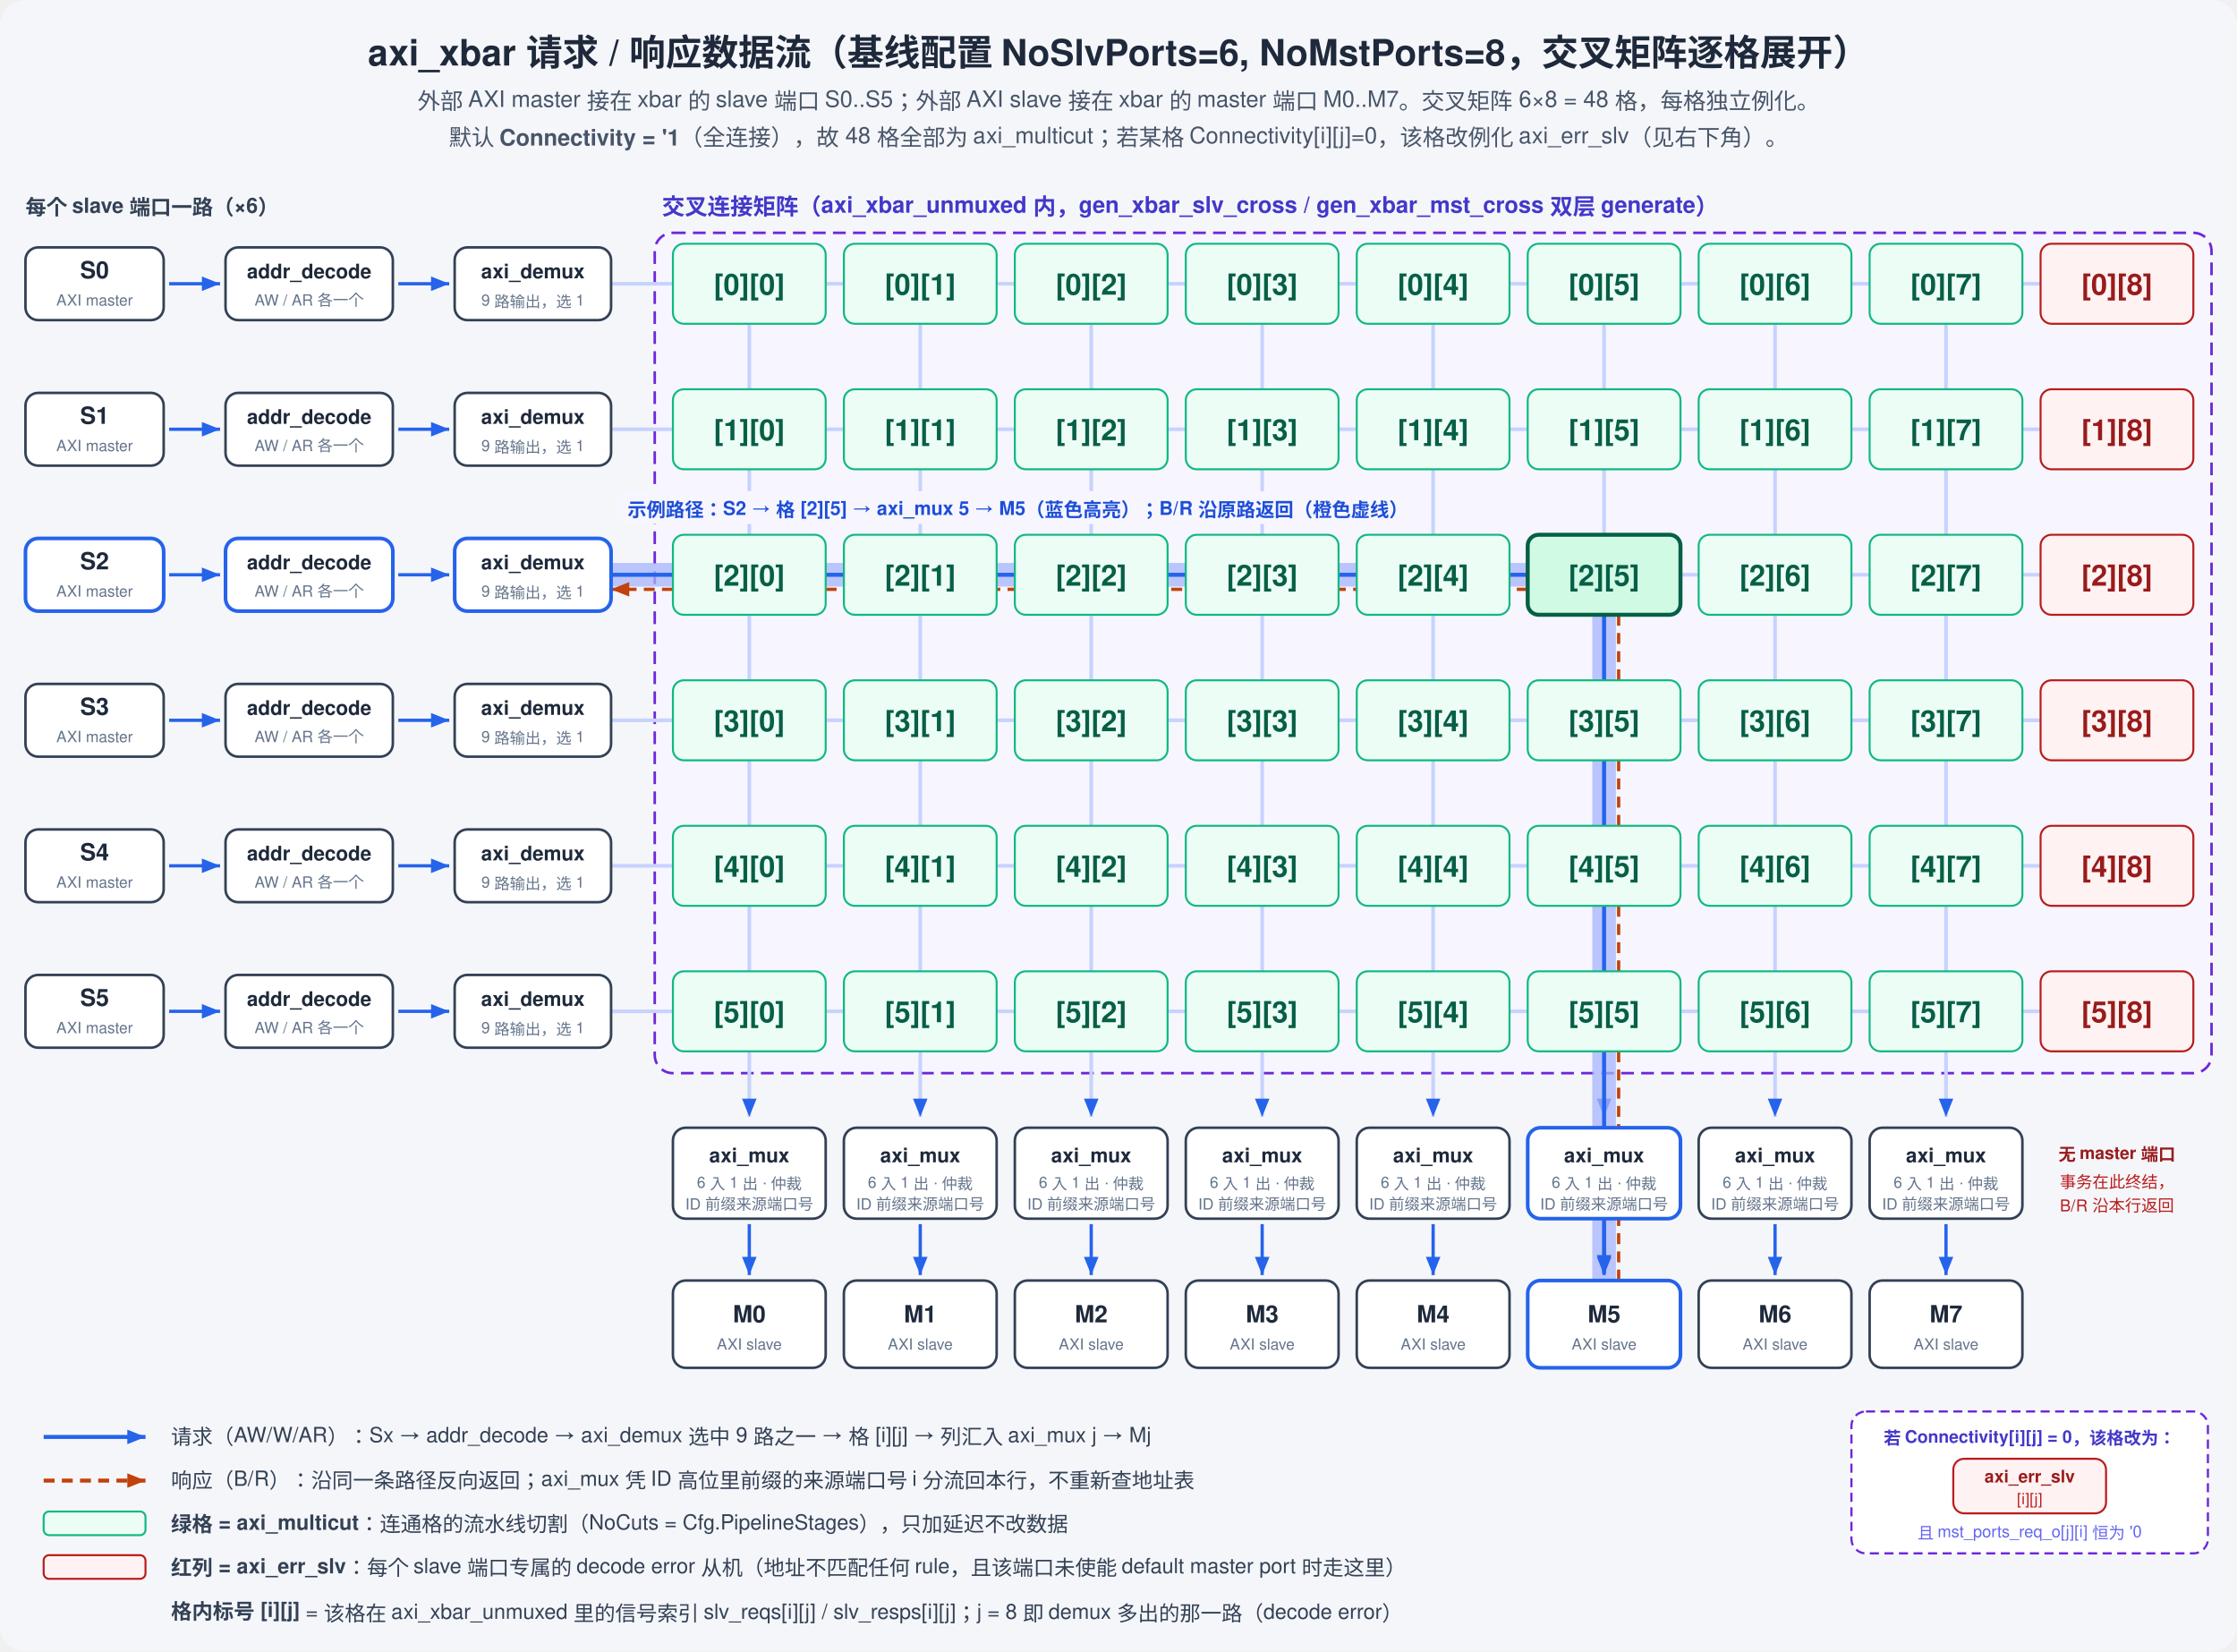
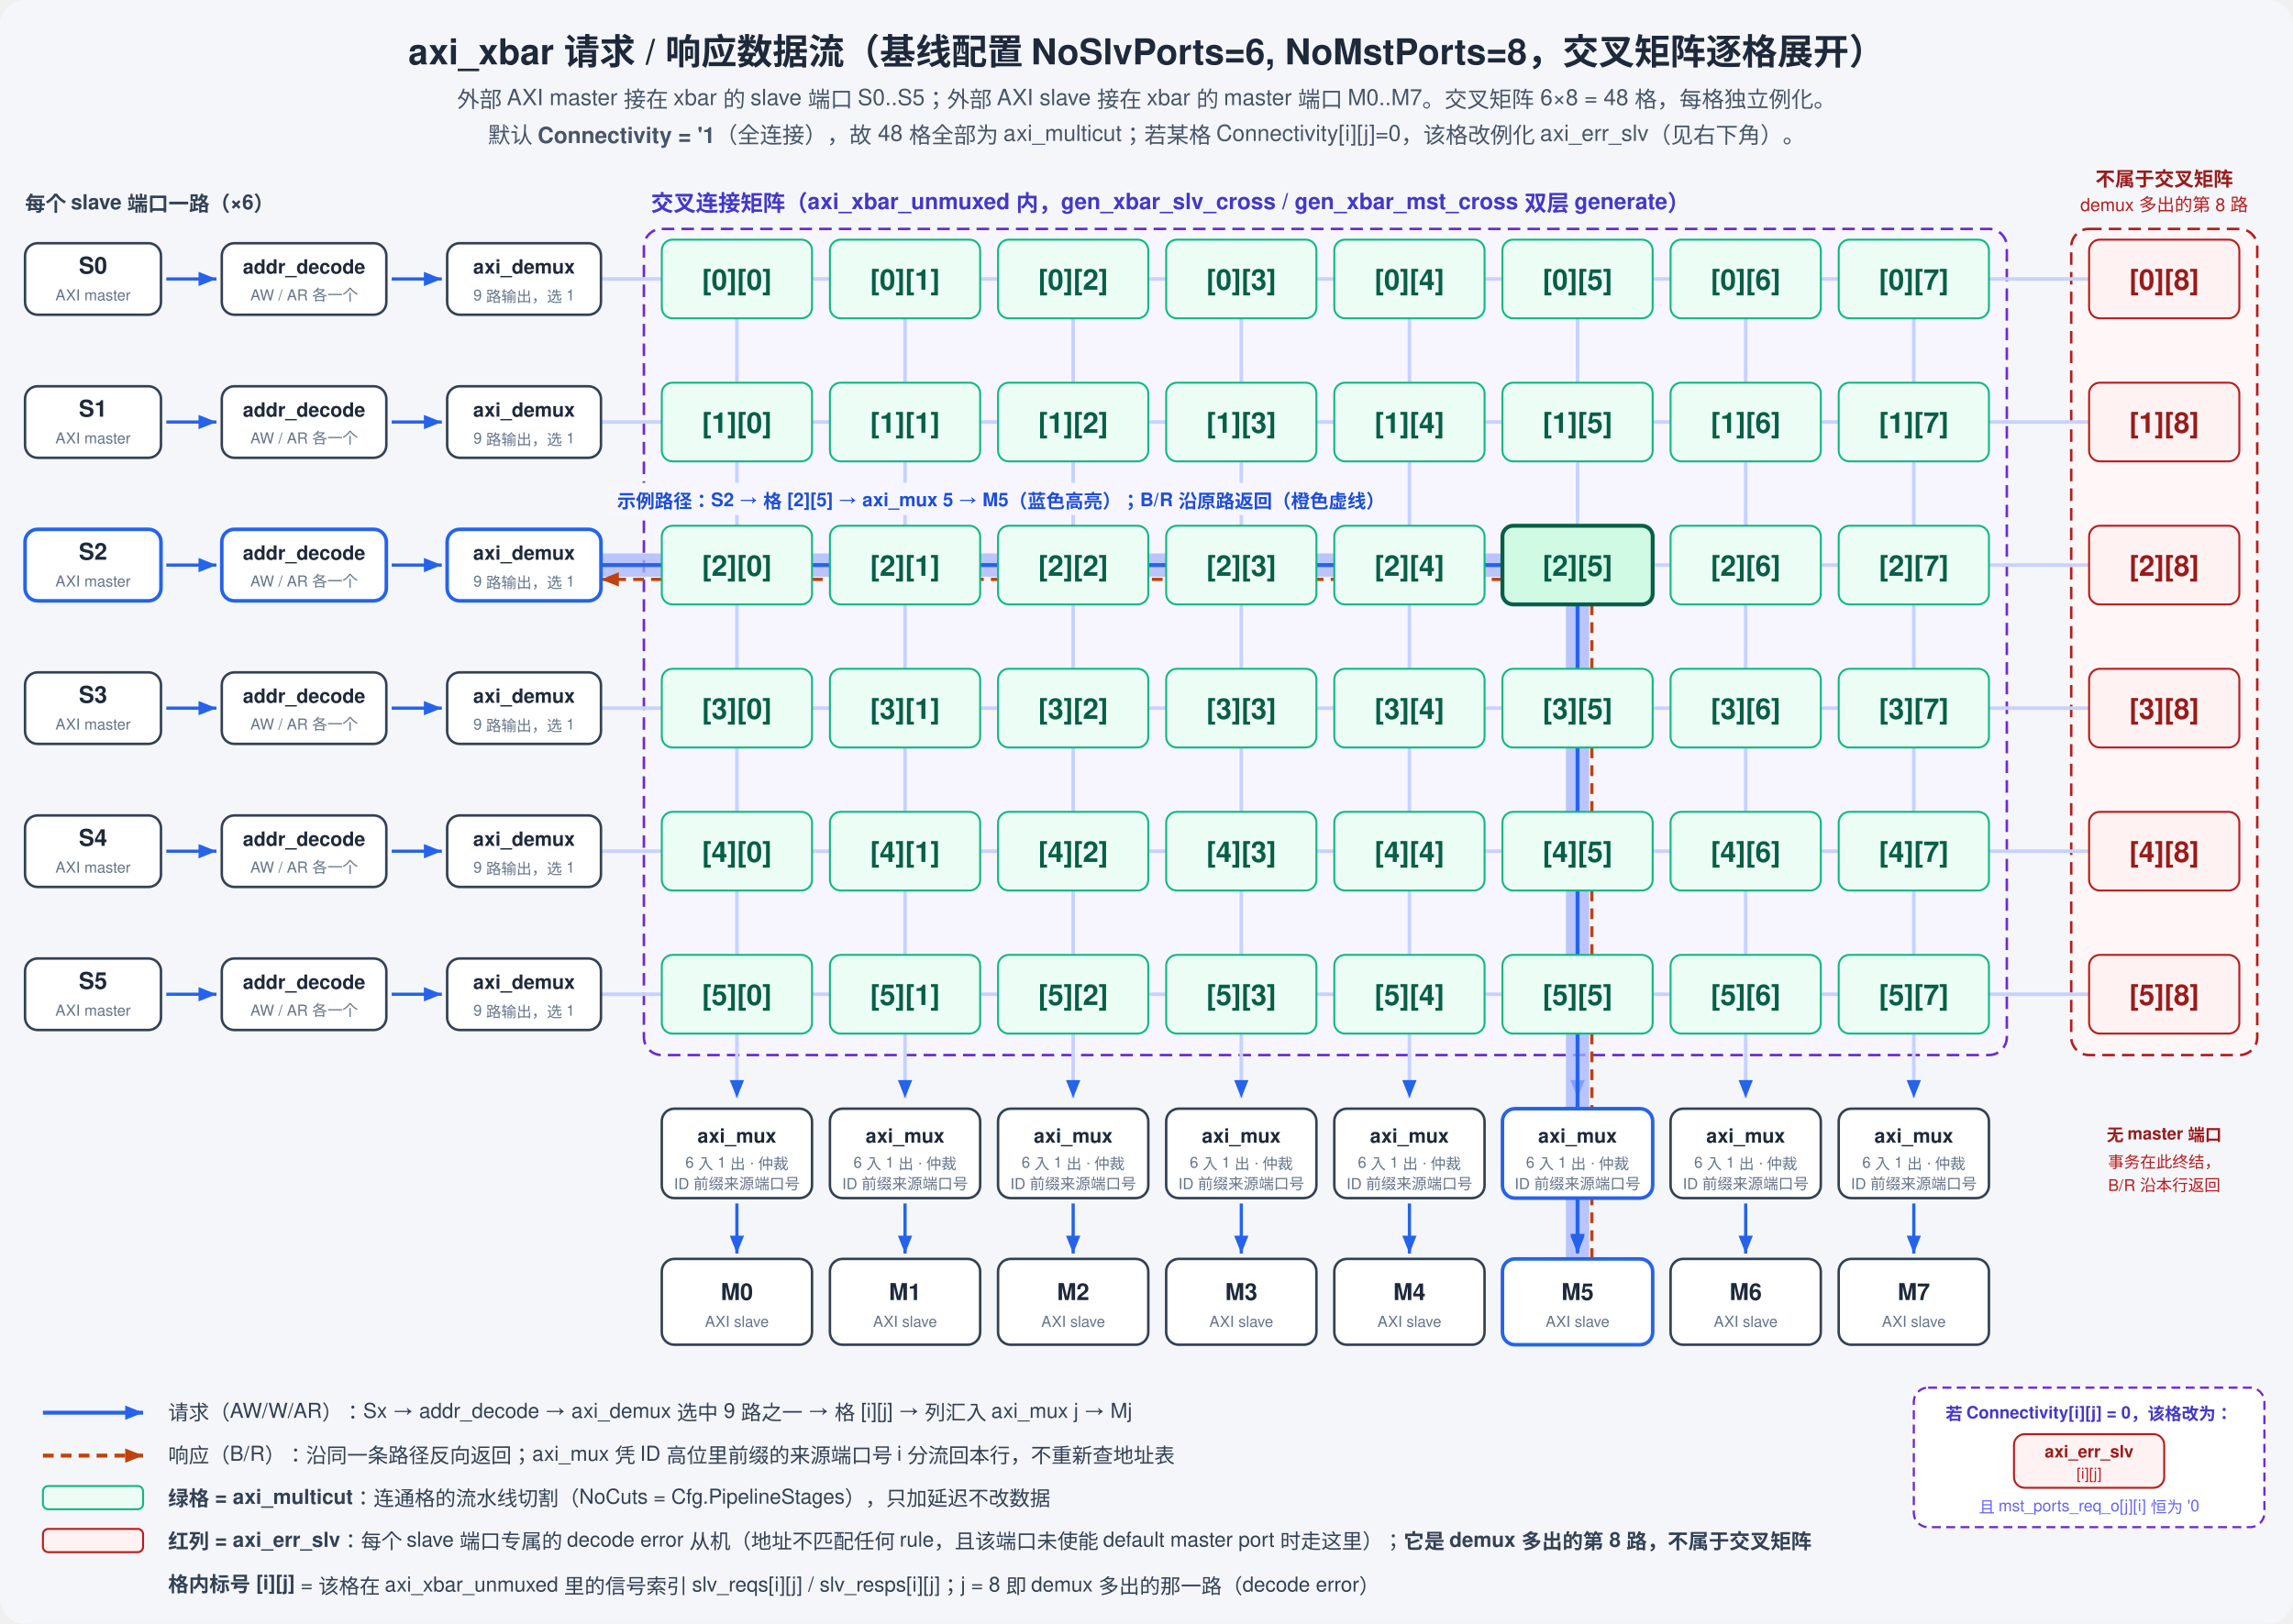
- <svg xmlns="http://www.w3.org/2000/svg" viewBox="0 0 1230 908" font-family="'Segoe UI', 'PingFang SC', 'Microsoft YaHei', Helvetica, Arial, sans-serif">
+ <svg xmlns="http://www.w3.org/2000/svg" viewBox="0 0 1282 908" font-family="'Segoe UI', 'PingFang SC', 'Microsoft YaHei', Helvetica, Arial, sans-serif">
  <defs>
    <marker id="arrowBlue" markerUnits="userSpaceOnUse" markerWidth="12" markerHeight="10" refX="10" refY="4" orient="auto">
      <path d="M0,0 L10,4 L0,8 Z" fill="#2563eb" />
    </marker>
    <marker id="arrowOrange" markerUnits="userSpaceOnUse" markerWidth="12" markerHeight="10" refX="10" refY="4" orient="auto">
      <path d="M0,0 L10,4 L0,8 Z" fill="#c2410c" />
    </marker>
  </defs>
-   <rect x="0" y="0" width="1230" height="908" rx="14" fill="#f5f6fa" />
-   <text x="615" y="36" text-anchor="middle" font-size="20" font-weight="700" fill="#1e293b">axi_xbar 请求 / 响应数据流（基线配置 NoSlvPorts=6, NoMstPorts=8，交叉矩阵逐格展开）</text>
-   <text x="615" y="60" text-anchor="middle" font-size="12.5" fill="#475569">外部 AXI master 接在 xbar 的 slave 端口 S0..S5；外部 AXI slave 接在 xbar 的 master 端口 M0..M7。交叉矩阵 6×8 = 48 格，每格独立例化。</text>
-   <text x="615" y="80" text-anchor="middle" font-size="12.5" fill="#475569">默认 <tspan font-weight="700">Connectivity = '1</tspan>（全连接），故 48 格全部为 axi_multicut；若某格 Connectivity[i][j]=0，该格改例化 axi_err_slv（见右下角）。</text>
-   <rect x="360" y="128" width="856" height="462" rx="10" fill="#f7f6ff" stroke="#6d28d9" stroke-width="1.4" stroke-dasharray="7,4" />
+   <rect x="0" y="0" width="1282" height="908" rx="14" fill="#f5f6fa" />
+   <text x="641" y="36" text-anchor="middle" font-size="20" font-weight="700" fill="#1e293b">axi_xbar 请求 / 响应数据流（基线配置 NoSlvPorts=6, NoMstPorts=8，交叉矩阵逐格展开）</text>
+   <text x="641" y="60" text-anchor="middle" font-size="12.5" fill="#475569">外部 AXI master 接在 xbar 的 slave 端口 S0..S5；外部 AXI slave 接在 xbar 的 master 端口 M0..M7。交叉矩阵 6×8 = 48 格，每格独立例化。</text>
+   <text x="641" y="80" text-anchor="middle" font-size="12.5" fill="#475569">默认 <tspan font-weight="700">Connectivity = '1</tspan>（全连接），故 48 格全部为 axi_multicut；若某格 Connectivity[i][j]=0，该格改例化 axi_err_slv（见右下角）。</text>
+   <rect x="360" y="128" width="762" height="462" rx="10" fill="#f7f6ff" stroke="#6d28d9" stroke-width="1.4" stroke-dasharray="7,4" />
  <text x="364" y="118" font-size="12.5" font-weight="700" fill="#4338ca">交叉连接矩阵（axi_xbar_unmuxed 内，gen_xbar_slv_cross / gen_xbar_mst_cross 双层 generate）</text>
-   <line x1="336" y1="156" x2="1206" y2="156" stroke="#c7d2fe" stroke-width="2" />
-   <line x1="336" y1="236" x2="1206" y2="236" stroke="#c7d2fe" stroke-width="2" />
-   <line x1="336" y1="316" x2="1206" y2="316" stroke="#c7d2fe" stroke-width="2" />
-   <line x1="336" y1="396" x2="1206" y2="396" stroke="#c7d2fe" stroke-width="2" />
-   <line x1="336" y1="476" x2="1206" y2="476" stroke="#c7d2fe" stroke-width="2" />
-   <line x1="336" y1="556" x2="1206" y2="556" stroke="#c7d2fe" stroke-width="2" />
+   <rect x="1158" y="128" width="104" height="462" rx="10" fill="#fff7f7" stroke="#b91c1c" stroke-width="1.4" stroke-dasharray="7,4" />
+   <text x="1210" y="104" text-anchor="middle" font-size="11" font-weight="700" fill="#991b1b">不属于交叉矩阵</text>
+   <text x="1210" y="118" text-anchor="middle" font-size="10" fill="#b91c1c">demux 多出的第 8 路</text>
+   <line x1="336" y1="156" x2="1252" y2="156" stroke="#c7d2fe" stroke-width="2" />
+   <line x1="336" y1="236" x2="1252" y2="236" stroke="#c7d2fe" stroke-width="2" />
+   <line x1="336" y1="316" x2="1252" y2="316" stroke="#c7d2fe" stroke-width="2" />
+   <line x1="336" y1="396" x2="1252" y2="396" stroke="#c7d2fe" stroke-width="2" />
+   <line x1="336" y1="476" x2="1252" y2="476" stroke="#c7d2fe" stroke-width="2" />
+   <line x1="336" y1="556" x2="1252" y2="556" stroke="#c7d2fe" stroke-width="2" />
  <line x1="412" y1="134" x2="412" y2="614" stroke="#c7d2fe" stroke-width="2" marker-end="url(#arrowBlue)" />
  <line x1="506" y1="134" x2="506" y2="614" stroke="#c7d2fe" stroke-width="2" marker-end="url(#arrowBlue)" />
  <line x1="600" y1="134" x2="600" y2="614" stroke="#c7d2fe" stroke-width="2" marker-end="url(#arrowBlue)" />
  <line x1="694" y1="134" x2="694" y2="614" stroke="#c7d2fe" stroke-width="2" marker-end="url(#arrowBlue)" />
  <line x1="788" y1="134" x2="788" y2="614" stroke="#c7d2fe" stroke-width="2" marker-end="url(#arrowBlue)" />
  <line x1="882" y1="134" x2="882" y2="614" stroke="#c7d2fe" stroke-width="2" marker-end="url(#arrowBlue)" />
  <line x1="976" y1="134" x2="976" y2="614" stroke="#c7d2fe" stroke-width="2" marker-end="url(#arrowBlue)" />
  <line x1="1070" y1="134" x2="1070" y2="614" stroke="#c7d2fe" stroke-width="2" marker-end="url(#arrowBlue)" />
  <polyline points="336,316 882,316 882,704" fill="none" stroke="#a5b4fc" stroke-width="13" stroke-linecap="round" stroke-linejoin="round" opacity="0.75" />
  <polyline points="336,316 882,316 882,700" fill="none" stroke="#2563eb" stroke-width="2.2" marker-end="url(#arrowBlue)" />
  <polyline points="890,704 890,324 336,324" fill="none" stroke="#c2410c" stroke-width="1.8" stroke-dasharray="6,4" marker-end="url(#arrowOrange)" />
  <rect x="370" y="134" width="84" height="44" rx="6" fill="#ecfdf5" stroke="#10b981" stroke-width="1.1" />
  <text x="412" y="162" text-anchor="middle" font-size="16" font-weight="700" fill="#065f46">[0][0]</text>
  <rect x="464" y="134" width="84" height="44" rx="6" fill="#ecfdf5" stroke="#10b981" stroke-width="1.1" />
  <text x="506" y="162" text-anchor="middle" font-size="16" font-weight="700" fill="#065f46">[0][1]</text>
  <rect x="558" y="134" width="84" height="44" rx="6" fill="#ecfdf5" stroke="#10b981" stroke-width="1.1" />
  <text x="600" y="162" text-anchor="middle" font-size="16" font-weight="700" fill="#065f46">[0][2]</text>
  <rect x="652" y="134" width="84" height="44" rx="6" fill="#ecfdf5" stroke="#10b981" stroke-width="1.1" />
  <text x="694" y="162" text-anchor="middle" font-size="16" font-weight="700" fill="#065f46">[0][3]</text>
  <rect x="746" y="134" width="84" height="44" rx="6" fill="#ecfdf5" stroke="#10b981" stroke-width="1.1" />
  <text x="788" y="162" text-anchor="middle" font-size="16" font-weight="700" fill="#065f46">[0][4]</text>
  <rect x="840" y="134" width="84" height="44" rx="6" fill="#ecfdf5" stroke="#10b981" stroke-width="1.1" />
  <text x="882" y="162" text-anchor="middle" font-size="16" font-weight="700" fill="#065f46">[0][5]</text>
  <rect x="934" y="134" width="84" height="44" rx="6" fill="#ecfdf5" stroke="#10b981" stroke-width="1.1" />
  <text x="976" y="162" text-anchor="middle" font-size="16" font-weight="700" fill="#065f46">[0][6]</text>
  <rect x="1028" y="134" width="84" height="44" rx="6" fill="#ecfdf5" stroke="#10b981" stroke-width="1.1" />
  <text x="1070" y="162" text-anchor="middle" font-size="16" font-weight="700" fill="#065f46">[0][7]</text>
-   <rect x="1122" y="134" width="84" height="44" rx="6" fill="#fef2f2" stroke="#b91c1c" stroke-width="1.1" />
-   <text x="1164" y="162" text-anchor="middle" font-size="16" font-weight="700" fill="#991b1b">[0][8]</text>
+   <rect x="1168" y="134" width="84" height="44" rx="6" fill="#fef2f2" stroke="#b91c1c" stroke-width="1.1" />
+   <text x="1210" y="162" text-anchor="middle" font-size="16" font-weight="700" fill="#991b1b">[0][8]</text>
  <rect x="370" y="214" width="84" height="44" rx="6" fill="#ecfdf5" stroke="#10b981" stroke-width="1.1" />
  <text x="412" y="242" text-anchor="middle" font-size="16" font-weight="700" fill="#065f46">[1][0]</text>
  <rect x="464" y="214" width="84" height="44" rx="6" fill="#ecfdf5" stroke="#10b981" stroke-width="1.1" />
  <text x="506" y="242" text-anchor="middle" font-size="16" font-weight="700" fill="#065f46">[1][1]</text>
  <rect x="558" y="214" width="84" height="44" rx="6" fill="#ecfdf5" stroke="#10b981" stroke-width="1.1" />
  <text x="600" y="242" text-anchor="middle" font-size="16" font-weight="700" fill="#065f46">[1][2]</text>
  <rect x="652" y="214" width="84" height="44" rx="6" fill="#ecfdf5" stroke="#10b981" stroke-width="1.1" />
  <text x="694" y="242" text-anchor="middle" font-size="16" font-weight="700" fill="#065f46">[1][3]</text>
  <rect x="746" y="214" width="84" height="44" rx="6" fill="#ecfdf5" stroke="#10b981" stroke-width="1.1" />
  <text x="788" y="242" text-anchor="middle" font-size="16" font-weight="700" fill="#065f46">[1][4]</text>
  <rect x="840" y="214" width="84" height="44" rx="6" fill="#ecfdf5" stroke="#10b981" stroke-width="1.1" />
  <text x="882" y="242" text-anchor="middle" font-size="16" font-weight="700" fill="#065f46">[1][5]</text>
  <rect x="934" y="214" width="84" height="44" rx="6" fill="#ecfdf5" stroke="#10b981" stroke-width="1.1" />
  <text x="976" y="242" text-anchor="middle" font-size="16" font-weight="700" fill="#065f46">[1][6]</text>
  <rect x="1028" y="214" width="84" height="44" rx="6" fill="#ecfdf5" stroke="#10b981" stroke-width="1.1" />
  <text x="1070" y="242" text-anchor="middle" font-size="16" font-weight="700" fill="#065f46">[1][7]</text>
-   <rect x="1122" y="214" width="84" height="44" rx="6" fill="#fef2f2" stroke="#b91c1c" stroke-width="1.1" />
-   <text x="1164" y="242" text-anchor="middle" font-size="16" font-weight="700" fill="#991b1b">[1][8]</text>
+   <rect x="1168" y="214" width="84" height="44" rx="6" fill="#fef2f2" stroke="#b91c1c" stroke-width="1.1" />
+   <text x="1210" y="242" text-anchor="middle" font-size="16" font-weight="700" fill="#991b1b">[1][8]</text>
  <rect x="370" y="294" width="84" height="44" rx="6" fill="#ecfdf5" stroke="#10b981" stroke-width="1.1" />
  <text x="412" y="322" text-anchor="middle" font-size="16" font-weight="700" fill="#065f46">[2][0]</text>
  <rect x="464" y="294" width="84" height="44" rx="6" fill="#ecfdf5" stroke="#10b981" stroke-width="1.1" />
  <text x="506" y="322" text-anchor="middle" font-size="16" font-weight="700" fill="#065f46">[2][1]</text>
  <rect x="558" y="294" width="84" height="44" rx="6" fill="#ecfdf5" stroke="#10b981" stroke-width="1.1" />
  <text x="600" y="322" text-anchor="middle" font-size="16" font-weight="700" fill="#065f46">[2][2]</text>
  <rect x="652" y="294" width="84" height="44" rx="6" fill="#ecfdf5" stroke="#10b981" stroke-width="1.1" />
  <text x="694" y="322" text-anchor="middle" font-size="16" font-weight="700" fill="#065f46">[2][3]</text>
  <rect x="746" y="294" width="84" height="44" rx="6" fill="#ecfdf5" stroke="#10b981" stroke-width="1.1" />
  <text x="788" y="322" text-anchor="middle" font-size="16" font-weight="700" fill="#065f46">[2][4]</text>
  <rect x="840" y="294" width="84" height="44" rx="6" fill="#d1fae5" stroke="#065f46" stroke-width="2.2" />
  <text x="882" y="322" text-anchor="middle" font-size="16" font-weight="700" fill="#065f46">[2][5]</text>
  <rect x="934" y="294" width="84" height="44" rx="6" fill="#ecfdf5" stroke="#10b981" stroke-width="1.1" />
  <text x="976" y="322" text-anchor="middle" font-size="16" font-weight="700" fill="#065f46">[2][6]</text>
  <rect x="1028" y="294" width="84" height="44" rx="6" fill="#ecfdf5" stroke="#10b981" stroke-width="1.1" />
  <text x="1070" y="322" text-anchor="middle" font-size="16" font-weight="700" fill="#065f46">[2][7]</text>
-   <rect x="1122" y="294" width="84" height="44" rx="6" fill="#fef2f2" stroke="#b91c1c" stroke-width="1.1" />
-   <text x="1164" y="322" text-anchor="middle" font-size="16" font-weight="700" fill="#991b1b">[2][8]</text>
+   <rect x="1168" y="294" width="84" height="44" rx="6" fill="#fef2f2" stroke="#b91c1c" stroke-width="1.1" />
+   <text x="1210" y="322" text-anchor="middle" font-size="16" font-weight="700" fill="#991b1b">[2][8]</text>
  <rect x="370" y="374" width="84" height="44" rx="6" fill="#ecfdf5" stroke="#10b981" stroke-width="1.1" />
  <text x="412" y="402" text-anchor="middle" font-size="16" font-weight="700" fill="#065f46">[3][0]</text>
  <rect x="464" y="374" width="84" height="44" rx="6" fill="#ecfdf5" stroke="#10b981" stroke-width="1.1" />
  <text x="506" y="402" text-anchor="middle" font-size="16" font-weight="700" fill="#065f46">[3][1]</text>
  <rect x="558" y="374" width="84" height="44" rx="6" fill="#ecfdf5" stroke="#10b981" stroke-width="1.1" />
  <text x="600" y="402" text-anchor="middle" font-size="16" font-weight="700" fill="#065f46">[3][2]</text>
  <rect x="652" y="374" width="84" height="44" rx="6" fill="#ecfdf5" stroke="#10b981" stroke-width="1.1" />
  <text x="694" y="402" text-anchor="middle" font-size="16" font-weight="700" fill="#065f46">[3][3]</text>
  <rect x="746" y="374" width="84" height="44" rx="6" fill="#ecfdf5" stroke="#10b981" stroke-width="1.1" />
  <text x="788" y="402" text-anchor="middle" font-size="16" font-weight="700" fill="#065f46">[3][4]</text>
  <rect x="840" y="374" width="84" height="44" rx="6" fill="#ecfdf5" stroke="#10b981" stroke-width="1.1" />
  <text x="882" y="402" text-anchor="middle" font-size="16" font-weight="700" fill="#065f46">[3][5]</text>
  <rect x="934" y="374" width="84" height="44" rx="6" fill="#ecfdf5" stroke="#10b981" stroke-width="1.1" />
  <text x="976" y="402" text-anchor="middle" font-size="16" font-weight="700" fill="#065f46">[3][6]</text>
  <rect x="1028" y="374" width="84" height="44" rx="6" fill="#ecfdf5" stroke="#10b981" stroke-width="1.1" />
  <text x="1070" y="402" text-anchor="middle" font-size="16" font-weight="700" fill="#065f46">[3][7]</text>
-   <rect x="1122" y="374" width="84" height="44" rx="6" fill="#fef2f2" stroke="#b91c1c" stroke-width="1.1" />
-   <text x="1164" y="402" text-anchor="middle" font-size="16" font-weight="700" fill="#991b1b">[3][8]</text>
+   <rect x="1168" y="374" width="84" height="44" rx="6" fill="#fef2f2" stroke="#b91c1c" stroke-width="1.1" />
+   <text x="1210" y="402" text-anchor="middle" font-size="16" font-weight="700" fill="#991b1b">[3][8]</text>
  <rect x="370" y="454" width="84" height="44" rx="6" fill="#ecfdf5" stroke="#10b981" stroke-width="1.1" />
  <text x="412" y="482" text-anchor="middle" font-size="16" font-weight="700" fill="#065f46">[4][0]</text>
  <rect x="464" y="454" width="84" height="44" rx="6" fill="#ecfdf5" stroke="#10b981" stroke-width="1.1" />
  <text x="506" y="482" text-anchor="middle" font-size="16" font-weight="700" fill="#065f46">[4][1]</text>
  <rect x="558" y="454" width="84" height="44" rx="6" fill="#ecfdf5" stroke="#10b981" stroke-width="1.1" />
  <text x="600" y="482" text-anchor="middle" font-size="16" font-weight="700" fill="#065f46">[4][2]</text>
  <rect x="652" y="454" width="84" height="44" rx="6" fill="#ecfdf5" stroke="#10b981" stroke-width="1.1" />
  <text x="694" y="482" text-anchor="middle" font-size="16" font-weight="700" fill="#065f46">[4][3]</text>
  <rect x="746" y="454" width="84" height="44" rx="6" fill="#ecfdf5" stroke="#10b981" stroke-width="1.1" />
  <text x="788" y="482" text-anchor="middle" font-size="16" font-weight="700" fill="#065f46">[4][4]</text>
  <rect x="840" y="454" width="84" height="44" rx="6" fill="#ecfdf5" stroke="#10b981" stroke-width="1.1" />
  <text x="882" y="482" text-anchor="middle" font-size="16" font-weight="700" fill="#065f46">[4][5]</text>
  <rect x="934" y="454" width="84" height="44" rx="6" fill="#ecfdf5" stroke="#10b981" stroke-width="1.1" />
  <text x="976" y="482" text-anchor="middle" font-size="16" font-weight="700" fill="#065f46">[4][6]</text>
  <rect x="1028" y="454" width="84" height="44" rx="6" fill="#ecfdf5" stroke="#10b981" stroke-width="1.1" />
  <text x="1070" y="482" text-anchor="middle" font-size="16" font-weight="700" fill="#065f46">[4][7]</text>
-   <rect x="1122" y="454" width="84" height="44" rx="6" fill="#fef2f2" stroke="#b91c1c" stroke-width="1.1" />
-   <text x="1164" y="482" text-anchor="middle" font-size="16" font-weight="700" fill="#991b1b">[4][8]</text>
+   <rect x="1168" y="454" width="84" height="44" rx="6" fill="#fef2f2" stroke="#b91c1c" stroke-width="1.1" />
+   <text x="1210" y="482" text-anchor="middle" font-size="16" font-weight="700" fill="#991b1b">[4][8]</text>
  <rect x="370" y="534" width="84" height="44" rx="6" fill="#ecfdf5" stroke="#10b981" stroke-width="1.1" />
  <text x="412" y="562" text-anchor="middle" font-size="16" font-weight="700" fill="#065f46">[5][0]</text>
  <rect x="464" y="534" width="84" height="44" rx="6" fill="#ecfdf5" stroke="#10b981" stroke-width="1.1" />
  <text x="506" y="562" text-anchor="middle" font-size="16" font-weight="700" fill="#065f46">[5][1]</text>
  <rect x="558" y="534" width="84" height="44" rx="6" fill="#ecfdf5" stroke="#10b981" stroke-width="1.1" />
  <text x="600" y="562" text-anchor="middle" font-size="16" font-weight="700" fill="#065f46">[5][2]</text>
  <rect x="652" y="534" width="84" height="44" rx="6" fill="#ecfdf5" stroke="#10b981" stroke-width="1.1" />
  <text x="694" y="562" text-anchor="middle" font-size="16" font-weight="700" fill="#065f46">[5][3]</text>
  <rect x="746" y="534" width="84" height="44" rx="6" fill="#ecfdf5" stroke="#10b981" stroke-width="1.1" />
  <text x="788" y="562" text-anchor="middle" font-size="16" font-weight="700" fill="#065f46">[5][4]</text>
  <rect x="840" y="534" width="84" height="44" rx="6" fill="#ecfdf5" stroke="#10b981" stroke-width="1.1" />
  <text x="882" y="562" text-anchor="middle" font-size="16" font-weight="700" fill="#065f46">[5][5]</text>
  <rect x="934" y="534" width="84" height="44" rx="6" fill="#ecfdf5" stroke="#10b981" stroke-width="1.1" />
  <text x="976" y="562" text-anchor="middle" font-size="16" font-weight="700" fill="#065f46">[5][6]</text>
  <rect x="1028" y="534" width="84" height="44" rx="6" fill="#ecfdf5" stroke="#10b981" stroke-width="1.1" />
  <text x="1070" y="562" text-anchor="middle" font-size="16" font-weight="700" fill="#065f46">[5][7]</text>
-   <rect x="1122" y="534" width="84" height="44" rx="6" fill="#fef2f2" stroke="#b91c1c" stroke-width="1.1" />
-   <text x="1164" y="562" text-anchor="middle" font-size="16" font-weight="700" fill="#991b1b">[5][8]</text>
+   <rect x="1168" y="534" width="84" height="44" rx="6" fill="#fef2f2" stroke="#b91c1c" stroke-width="1.1" />
+   <text x="1210" y="562" text-anchor="middle" font-size="16" font-weight="700" fill="#991b1b">[5][8]</text>
  <rect x="14" y="136" width="76" height="40" rx="7" fill="#ffffff" stroke="#334155" stroke-width="1.4" />
  <text x="52" y="153" text-anchor="middle" font-size="13" font-weight="700" fill="#1e293b">S0</text>
  <text x="52" y="168" text-anchor="middle" font-size="8.5" fill="#64748b">AXI master</text>
  <line x1="93" y1="156" x2="121" y2="156" stroke="#2563eb" stroke-width="1.8" marker-end="url(#arrowBlue)" />
  <rect x="124" y="136" width="92" height="40" rx="7" fill="#ffffff" stroke="#334155" stroke-width="1.4" />
  <text x="170" y="153" text-anchor="middle" font-size="11" font-weight="700" fill="#1e293b">addr_decode</text>
  <text x="170" y="168" text-anchor="middle" font-size="8.5" fill="#64748b">AW / AR 各一个</text>
  <line x1="219" y1="156" x2="247" y2="156" stroke="#2563eb" stroke-width="1.8" marker-end="url(#arrowBlue)" />
  <rect x="250" y="136" width="86" height="40" rx="7" fill="#ffffff" stroke="#334155" stroke-width="1.4" />
  <text x="293" y="153" text-anchor="middle" font-size="11" font-weight="700" fill="#1e293b">axi_demux</text>
  <text x="293" y="168" text-anchor="middle" font-size="8.5" fill="#64748b">9 路输出，选 1</text>
  <rect x="14" y="216" width="76" height="40" rx="7" fill="#ffffff" stroke="#334155" stroke-width="1.4" />
  <text x="52" y="233" text-anchor="middle" font-size="13" font-weight="700" fill="#1e293b">S1</text>
  <text x="52" y="248" text-anchor="middle" font-size="8.5" fill="#64748b">AXI master</text>
  <line x1="93" y1="236" x2="121" y2="236" stroke="#2563eb" stroke-width="1.8" marker-end="url(#arrowBlue)" />
  <rect x="124" y="216" width="92" height="40" rx="7" fill="#ffffff" stroke="#334155" stroke-width="1.4" />
  <text x="170" y="233" text-anchor="middle" font-size="11" font-weight="700" fill="#1e293b">addr_decode</text>
  <text x="170" y="248" text-anchor="middle" font-size="8.5" fill="#64748b">AW / AR 各一个</text>
  <line x1="219" y1="236" x2="247" y2="236" stroke="#2563eb" stroke-width="1.8" marker-end="url(#arrowBlue)" />
  <rect x="250" y="216" width="86" height="40" rx="7" fill="#ffffff" stroke="#334155" stroke-width="1.4" />
  <text x="293" y="233" text-anchor="middle" font-size="11" font-weight="700" fill="#1e293b">axi_demux</text>
  <text x="293" y="248" text-anchor="middle" font-size="8.5" fill="#64748b">9 路输出，选 1</text>
  <rect x="14" y="296" width="76" height="40" rx="7" fill="#ffffff" stroke="#2563eb" stroke-width="2.0" />
  <text x="52" y="313" text-anchor="middle" font-size="13" font-weight="700" fill="#1e293b">S2</text>
  <text x="52" y="328" text-anchor="middle" font-size="8.5" fill="#64748b">AXI master</text>
  <line x1="93" y1="316" x2="121" y2="316" stroke="#2563eb" stroke-width="1.8" marker-end="url(#arrowBlue)" />
  <rect x="124" y="296" width="92" height="40" rx="7" fill="#ffffff" stroke="#2563eb" stroke-width="2.0" />
  <text x="170" y="313" text-anchor="middle" font-size="11" font-weight="700" fill="#1e293b">addr_decode</text>
  <text x="170" y="328" text-anchor="middle" font-size="8.5" fill="#64748b">AW / AR 各一个</text>
  <line x1="219" y1="316" x2="247" y2="316" stroke="#2563eb" stroke-width="1.8" marker-end="url(#arrowBlue)" />
  <rect x="250" y="296" width="86" height="40" rx="7" fill="#ffffff" stroke="#2563eb" stroke-width="2.0" />
  <text x="293" y="313" text-anchor="middle" font-size="11" font-weight="700" fill="#1e293b">axi_demux</text>
  <text x="293" y="328" text-anchor="middle" font-size="8.5" fill="#64748b">9 路输出，选 1</text>
  <rect x="14" y="376" width="76" height="40" rx="7" fill="#ffffff" stroke="#334155" stroke-width="1.4" />
  <text x="52" y="393" text-anchor="middle" font-size="13" font-weight="700" fill="#1e293b">S3</text>
  <text x="52" y="408" text-anchor="middle" font-size="8.5" fill="#64748b">AXI master</text>
  <line x1="93" y1="396" x2="121" y2="396" stroke="#2563eb" stroke-width="1.8" marker-end="url(#arrowBlue)" />
  <rect x="124" y="376" width="92" height="40" rx="7" fill="#ffffff" stroke="#334155" stroke-width="1.4" />
  <text x="170" y="393" text-anchor="middle" font-size="11" font-weight="700" fill="#1e293b">addr_decode</text>
  <text x="170" y="408" text-anchor="middle" font-size="8.5" fill="#64748b">AW / AR 各一个</text>
  <line x1="219" y1="396" x2="247" y2="396" stroke="#2563eb" stroke-width="1.8" marker-end="url(#arrowBlue)" />
  <rect x="250" y="376" width="86" height="40" rx="7" fill="#ffffff" stroke="#334155" stroke-width="1.4" />
  <text x="293" y="393" text-anchor="middle" font-size="11" font-weight="700" fill="#1e293b">axi_demux</text>
  <text x="293" y="408" text-anchor="middle" font-size="8.5" fill="#64748b">9 路输出，选 1</text>
  <rect x="14" y="456" width="76" height="40" rx="7" fill="#ffffff" stroke="#334155" stroke-width="1.4" />
  <text x="52" y="473" text-anchor="middle" font-size="13" font-weight="700" fill="#1e293b">S4</text>
  <text x="52" y="488" text-anchor="middle" font-size="8.5" fill="#64748b">AXI master</text>
  <line x1="93" y1="476" x2="121" y2="476" stroke="#2563eb" stroke-width="1.8" marker-end="url(#arrowBlue)" />
  <rect x="124" y="456" width="92" height="40" rx="7" fill="#ffffff" stroke="#334155" stroke-width="1.4" />
  <text x="170" y="473" text-anchor="middle" font-size="11" font-weight="700" fill="#1e293b">addr_decode</text>
  <text x="170" y="488" text-anchor="middle" font-size="8.5" fill="#64748b">AW / AR 各一个</text>
  <line x1="219" y1="476" x2="247" y2="476" stroke="#2563eb" stroke-width="1.8" marker-end="url(#arrowBlue)" />
  <rect x="250" y="456" width="86" height="40" rx="7" fill="#ffffff" stroke="#334155" stroke-width="1.4" />
  <text x="293" y="473" text-anchor="middle" font-size="11" font-weight="700" fill="#1e293b">axi_demux</text>
  <text x="293" y="488" text-anchor="middle" font-size="8.5" fill="#64748b">9 路输出，选 1</text>
  <rect x="14" y="536" width="76" height="40" rx="7" fill="#ffffff" stroke="#334155" stroke-width="1.4" />
  <text x="52" y="553" text-anchor="middle" font-size="13" font-weight="700" fill="#1e293b">S5</text>
  <text x="52" y="568" text-anchor="middle" font-size="8.5" fill="#64748b">AXI master</text>
  <line x1="93" y1="556" x2="121" y2="556" stroke="#2563eb" stroke-width="1.8" marker-end="url(#arrowBlue)" />
  <rect x="124" y="536" width="92" height="40" rx="7" fill="#ffffff" stroke="#334155" stroke-width="1.4" />
  <text x="170" y="553" text-anchor="middle" font-size="11" font-weight="700" fill="#1e293b">addr_decode</text>
  <text x="170" y="568" text-anchor="middle" font-size="8.5" fill="#64748b">AW / AR 各一个</text>
  <line x1="219" y1="556" x2="247" y2="556" stroke="#2563eb" stroke-width="1.8" marker-end="url(#arrowBlue)" />
  <rect x="250" y="536" width="86" height="40" rx="7" fill="#ffffff" stroke="#334155" stroke-width="1.4" />
  <text x="293" y="553" text-anchor="middle" font-size="11" font-weight="700" fill="#1e293b">axi_demux</text>
  <text x="293" y="568" text-anchor="middle" font-size="8.5" fill="#64748b">9 路输出，选 1</text>
  <text x="14" y="118" font-size="11.5" font-weight="700" fill="#334155">每个 slave 端口一路（×6）</text>
  <rect x="340" y="270" width="440" height="18" rx="4" fill="#f7f6ff" />
  <text x="345" y="284" font-size="10.5" font-weight="700" fill="#1d4ed8">示例路径：S2 → 格 [2][5] → axi_mux 5 → M5（蓝色高亮）；B/R 沿原路返回（橙色虚线）</text>
  <rect x="370" y="620" width="84" height="50" rx="7" fill="#ffffff" stroke="#334155" stroke-width="1.4" />
  <text x="412" y="639" text-anchor="middle" font-size="11" font-weight="700" fill="#1e293b">axi_mux</text>
  <text x="412" y="653" text-anchor="middle" font-size="8.5" fill="#64748b">6 入 1 出 · 仲裁</text>
  <text x="412" y="665" text-anchor="middle" font-size="8.5" fill="#64748b">ID 前缀来源端口号</text>
  <line x1="412" y1="673" x2="412" y2="701" stroke="#2563eb" stroke-width="1.8" marker-end="url(#arrowBlue)" />
  <rect x="370" y="704" width="84" height="48" rx="7" fill="#ffffff" stroke="#334155" stroke-width="1.4" />
  <text x="412" y="727" text-anchor="middle" font-size="13" font-weight="700" fill="#1e293b">M0</text>
  <text x="412" y="742" text-anchor="middle" font-size="8.5" fill="#64748b">AXI slave</text>
  <rect x="464" y="620" width="84" height="50" rx="7" fill="#ffffff" stroke="#334155" stroke-width="1.4" />
  <text x="506" y="639" text-anchor="middle" font-size="11" font-weight="700" fill="#1e293b">axi_mux</text>
  <text x="506" y="653" text-anchor="middle" font-size="8.5" fill="#64748b">6 入 1 出 · 仲裁</text>
  <text x="506" y="665" text-anchor="middle" font-size="8.5" fill="#64748b">ID 前缀来源端口号</text>
  <line x1="506" y1="673" x2="506" y2="701" stroke="#2563eb" stroke-width="1.8" marker-end="url(#arrowBlue)" />
  <rect x="464" y="704" width="84" height="48" rx="7" fill="#ffffff" stroke="#334155" stroke-width="1.4" />
  <text x="506" y="727" text-anchor="middle" font-size="13" font-weight="700" fill="#1e293b">M1</text>
  <text x="506" y="742" text-anchor="middle" font-size="8.5" fill="#64748b">AXI slave</text>
  <rect x="558" y="620" width="84" height="50" rx="7" fill="#ffffff" stroke="#334155" stroke-width="1.4" />
  <text x="600" y="639" text-anchor="middle" font-size="11" font-weight="700" fill="#1e293b">axi_mux</text>
  <text x="600" y="653" text-anchor="middle" font-size="8.5" fill="#64748b">6 入 1 出 · 仲裁</text>
  <text x="600" y="665" text-anchor="middle" font-size="8.5" fill="#64748b">ID 前缀来源端口号</text>
  <line x1="600" y1="673" x2="600" y2="701" stroke="#2563eb" stroke-width="1.8" marker-end="url(#arrowBlue)" />
  <rect x="558" y="704" width="84" height="48" rx="7" fill="#ffffff" stroke="#334155" stroke-width="1.4" />
  <text x="600" y="727" text-anchor="middle" font-size="13" font-weight="700" fill="#1e293b">M2</text>
  <text x="600" y="742" text-anchor="middle" font-size="8.5" fill="#64748b">AXI slave</text>
  <rect x="652" y="620" width="84" height="50" rx="7" fill="#ffffff" stroke="#334155" stroke-width="1.4" />
  <text x="694" y="639" text-anchor="middle" font-size="11" font-weight="700" fill="#1e293b">axi_mux</text>
  <text x="694" y="653" text-anchor="middle" font-size="8.5" fill="#64748b">6 入 1 出 · 仲裁</text>
  <text x="694" y="665" text-anchor="middle" font-size="8.5" fill="#64748b">ID 前缀来源端口号</text>
  <line x1="694" y1="673" x2="694" y2="701" stroke="#2563eb" stroke-width="1.8" marker-end="url(#arrowBlue)" />
  <rect x="652" y="704" width="84" height="48" rx="7" fill="#ffffff" stroke="#334155" stroke-width="1.4" />
  <text x="694" y="727" text-anchor="middle" font-size="13" font-weight="700" fill="#1e293b">M3</text>
  <text x="694" y="742" text-anchor="middle" font-size="8.5" fill="#64748b">AXI slave</text>
  <rect x="746" y="620" width="84" height="50" rx="7" fill="#ffffff" stroke="#334155" stroke-width="1.4" />
  <text x="788" y="639" text-anchor="middle" font-size="11" font-weight="700" fill="#1e293b">axi_mux</text>
  <text x="788" y="653" text-anchor="middle" font-size="8.5" fill="#64748b">6 入 1 出 · 仲裁</text>
  <text x="788" y="665" text-anchor="middle" font-size="8.5" fill="#64748b">ID 前缀来源端口号</text>
  <line x1="788" y1="673" x2="788" y2="701" stroke="#2563eb" stroke-width="1.8" marker-end="url(#arrowBlue)" />
  <rect x="746" y="704" width="84" height="48" rx="7" fill="#ffffff" stroke="#334155" stroke-width="1.4" />
  <text x="788" y="727" text-anchor="middle" font-size="13" font-weight="700" fill="#1e293b">M4</text>
  <text x="788" y="742" text-anchor="middle" font-size="8.5" fill="#64748b">AXI slave</text>
  <rect x="840" y="620" width="84" height="50" rx="7" fill="#ffffff" stroke="#2563eb" stroke-width="2.0" />
  <text x="882" y="639" text-anchor="middle" font-size="11" font-weight="700" fill="#1e293b">axi_mux</text>
  <text x="882" y="653" text-anchor="middle" font-size="8.5" fill="#64748b">6 入 1 出 · 仲裁</text>
  <text x="882" y="665" text-anchor="middle" font-size="8.5" fill="#64748b">ID 前缀来源端口号</text>
  <line x1="882" y1="673" x2="882" y2="701" stroke="#2563eb" stroke-width="1.8" marker-end="url(#arrowBlue)" />
  <rect x="840" y="704" width="84" height="48" rx="7" fill="#ffffff" stroke="#2563eb" stroke-width="2.0" />
  <text x="882" y="727" text-anchor="middle" font-size="13" font-weight="700" fill="#1e293b">M5</text>
  <text x="882" y="742" text-anchor="middle" font-size="8.5" fill="#64748b">AXI slave</text>
  <rect x="934" y="620" width="84" height="50" rx="7" fill="#ffffff" stroke="#334155" stroke-width="1.4" />
  <text x="976" y="639" text-anchor="middle" font-size="11" font-weight="700" fill="#1e293b">axi_mux</text>
  <text x="976" y="653" text-anchor="middle" font-size="8.5" fill="#64748b">6 入 1 出 · 仲裁</text>
  <text x="976" y="665" text-anchor="middle" font-size="8.5" fill="#64748b">ID 前缀来源端口号</text>
  <line x1="976" y1="673" x2="976" y2="701" stroke="#2563eb" stroke-width="1.8" marker-end="url(#arrowBlue)" />
  <rect x="934" y="704" width="84" height="48" rx="7" fill="#ffffff" stroke="#334155" stroke-width="1.4" />
  <text x="976" y="727" text-anchor="middle" font-size="13" font-weight="700" fill="#1e293b">M6</text>
  <text x="976" y="742" text-anchor="middle" font-size="8.5" fill="#64748b">AXI slave</text>
  <rect x="1028" y="620" width="84" height="50" rx="7" fill="#ffffff" stroke="#334155" stroke-width="1.4" />
  <text x="1070" y="639" text-anchor="middle" font-size="11" font-weight="700" fill="#1e293b">axi_mux</text>
  <text x="1070" y="653" text-anchor="middle" font-size="8.5" fill="#64748b">6 入 1 出 · 仲裁</text>
  <text x="1070" y="665" text-anchor="middle" font-size="8.5" fill="#64748b">ID 前缀来源端口号</text>
  <line x1="1070" y1="673" x2="1070" y2="701" stroke="#2563eb" stroke-width="1.8" marker-end="url(#arrowBlue)" />
  <rect x="1028" y="704" width="84" height="48" rx="7" fill="#ffffff" stroke="#334155" stroke-width="1.4" />
  <text x="1070" y="727" text-anchor="middle" font-size="13" font-weight="700" fill="#1e293b">M7</text>
  <text x="1070" y="742" text-anchor="middle" font-size="8.5" fill="#64748b">AXI slave</text>
-   <text x="1164" y="638" text-anchor="middle" font-size="9.5" font-weight="700" fill="#991b1b">无 master 端口</text>
-   <text x="1164" y="653" text-anchor="middle" font-size="9" fill="#b91c1c">事务在此终结，</text>
-   <text x="1164" y="666" text-anchor="middle" font-size="9" fill="#b91c1c">B/R 沿本行返回</text>
+   <text x="1210" y="638" text-anchor="middle" font-size="9.5" font-weight="700" fill="#991b1b">无 master 端口</text>
+   <text x="1210" y="653" text-anchor="middle" font-size="9" fill="#b91c1c">事务在此终结，</text>
+   <text x="1210" y="666" text-anchor="middle" font-size="9" fill="#b91c1c">B/R 沿本行返回</text>
  <line x1="24" y1="790" x2="80" y2="790" stroke="#2563eb" stroke-width="2.2" marker-end="url(#arrowBlue)" />
  <text x="94" y="794" font-size="11.5" fill="#334155">请求（AW/W/AR）：Sx → addr_decode → axi_demux 选中 9 路之一 → 格 [i][j] → 列汇入 axi_mux j → Mj</text>
  <line x1="24" y1="814" x2="80" y2="814" stroke="#c2410c" stroke-width="2.2" stroke-dasharray="6,4" marker-end="url(#arrowOrange)" />
  <text x="94" y="818" font-size="11.5" fill="#334155">响应（B/R）：沿同一条路径反向返回；axi_mux 凭 ID 高位里前缀的来源端口号 i 分流回本行，不重新查地址表</text>
  <rect x="24" y="831" width="56" height="13" rx="3" fill="#ecfdf5" stroke="#10b981" stroke-width="1.1" />
  <text x="94" y="842" font-size="11.5" fill="#334155">
    <tspan font-weight="700">绿格 = axi_multicut</tspan>：连通格的流水线切割（NoCuts = Cfg.PipelineStages），只加延迟不改数据</text>
  <rect x="24" y="855" width="56" height="13" rx="3" fill="#fef2f2" stroke="#b91c1c" stroke-width="1.1" />
  <text x="94" y="866" font-size="11.5" fill="#334155">
-     <tspan font-weight="700">红列 = axi_err_slv</tspan>：每个 slave 端口专属的 decode error 从机（地址不匹配任何 rule，且该端口未使能 default master port 时走这里）</text>
+     <tspan font-weight="700">红列 = axi_err_slv</tspan>：每个 slave 端口专属的 decode error 从机（地址不匹配任何 rule，且该端口未使能 default master port 时走这里）；<tspan font-weight="700">它是 demux 多出的第 8 路，不属于交叉矩阵</tspan>
+   </text>
  <text x="94" y="890" font-size="11.5" fill="#334155">
    <tspan font-weight="700">格内标号 [i][j]</tspan> = 该格在 axi_xbar_unmuxed 里的信号索引 slv_reqs[i][j] / slv_resps[i][j]；j = 8 即 demux 多出的那一路（decode error）</text>
-   <rect x="1018" y="776" width="196" height="78" rx="8" fill="#ffffff" stroke="#6d28d9" stroke-width="1.2" stroke-dasharray="5,3" />
-   <text x="1116" y="794" text-anchor="middle" font-size="9.5" font-weight="700" fill="#4338ca">若 Connectivity[i][j] = 0，该格改为：</text>
-   <rect x="1074" y="802" width="84" height="30" rx="6" fill="#fef2f2" stroke="#b91c1c" stroke-width="1.1" />
-   <text x="1116" y="815" text-anchor="middle" font-size="9.5" font-weight="700" fill="#991b1b">axi_err_slv</text>
-   <text x="1116" y="827" text-anchor="middle" font-size="8.5" fill="#b91c1c">[i][j]</text>
-   <text x="1116" y="846" text-anchor="middle" font-size="9" fill="#6366f1">且 mst_ports_req_o[j][i] 恒为 '0</text>
+   <rect x="1070" y="776" width="196" height="78" rx="8" fill="#ffffff" stroke="#6d28d9" stroke-width="1.2" stroke-dasharray="5,3" />
+   <text x="1168" y="794" text-anchor="middle" font-size="9.5" font-weight="700" fill="#4338ca">若 Connectivity[i][j] = 0，该格改为：</text>
+   <rect x="1126" y="802" width="84" height="30" rx="6" fill="#fef2f2" stroke="#b91c1c" stroke-width="1.1" />
+   <text x="1168" y="815" text-anchor="middle" font-size="9.5" font-weight="700" fill="#991b1b">axi_err_slv</text>
+   <text x="1168" y="827" text-anchor="middle" font-size="8.5" fill="#b91c1c">[i][j]</text>
+   <text x="1168" y="846" text-anchor="middle" font-size="9" fill="#6366f1">且 mst_ports_req_o[j][i] 恒为 '0</text>
</svg>
